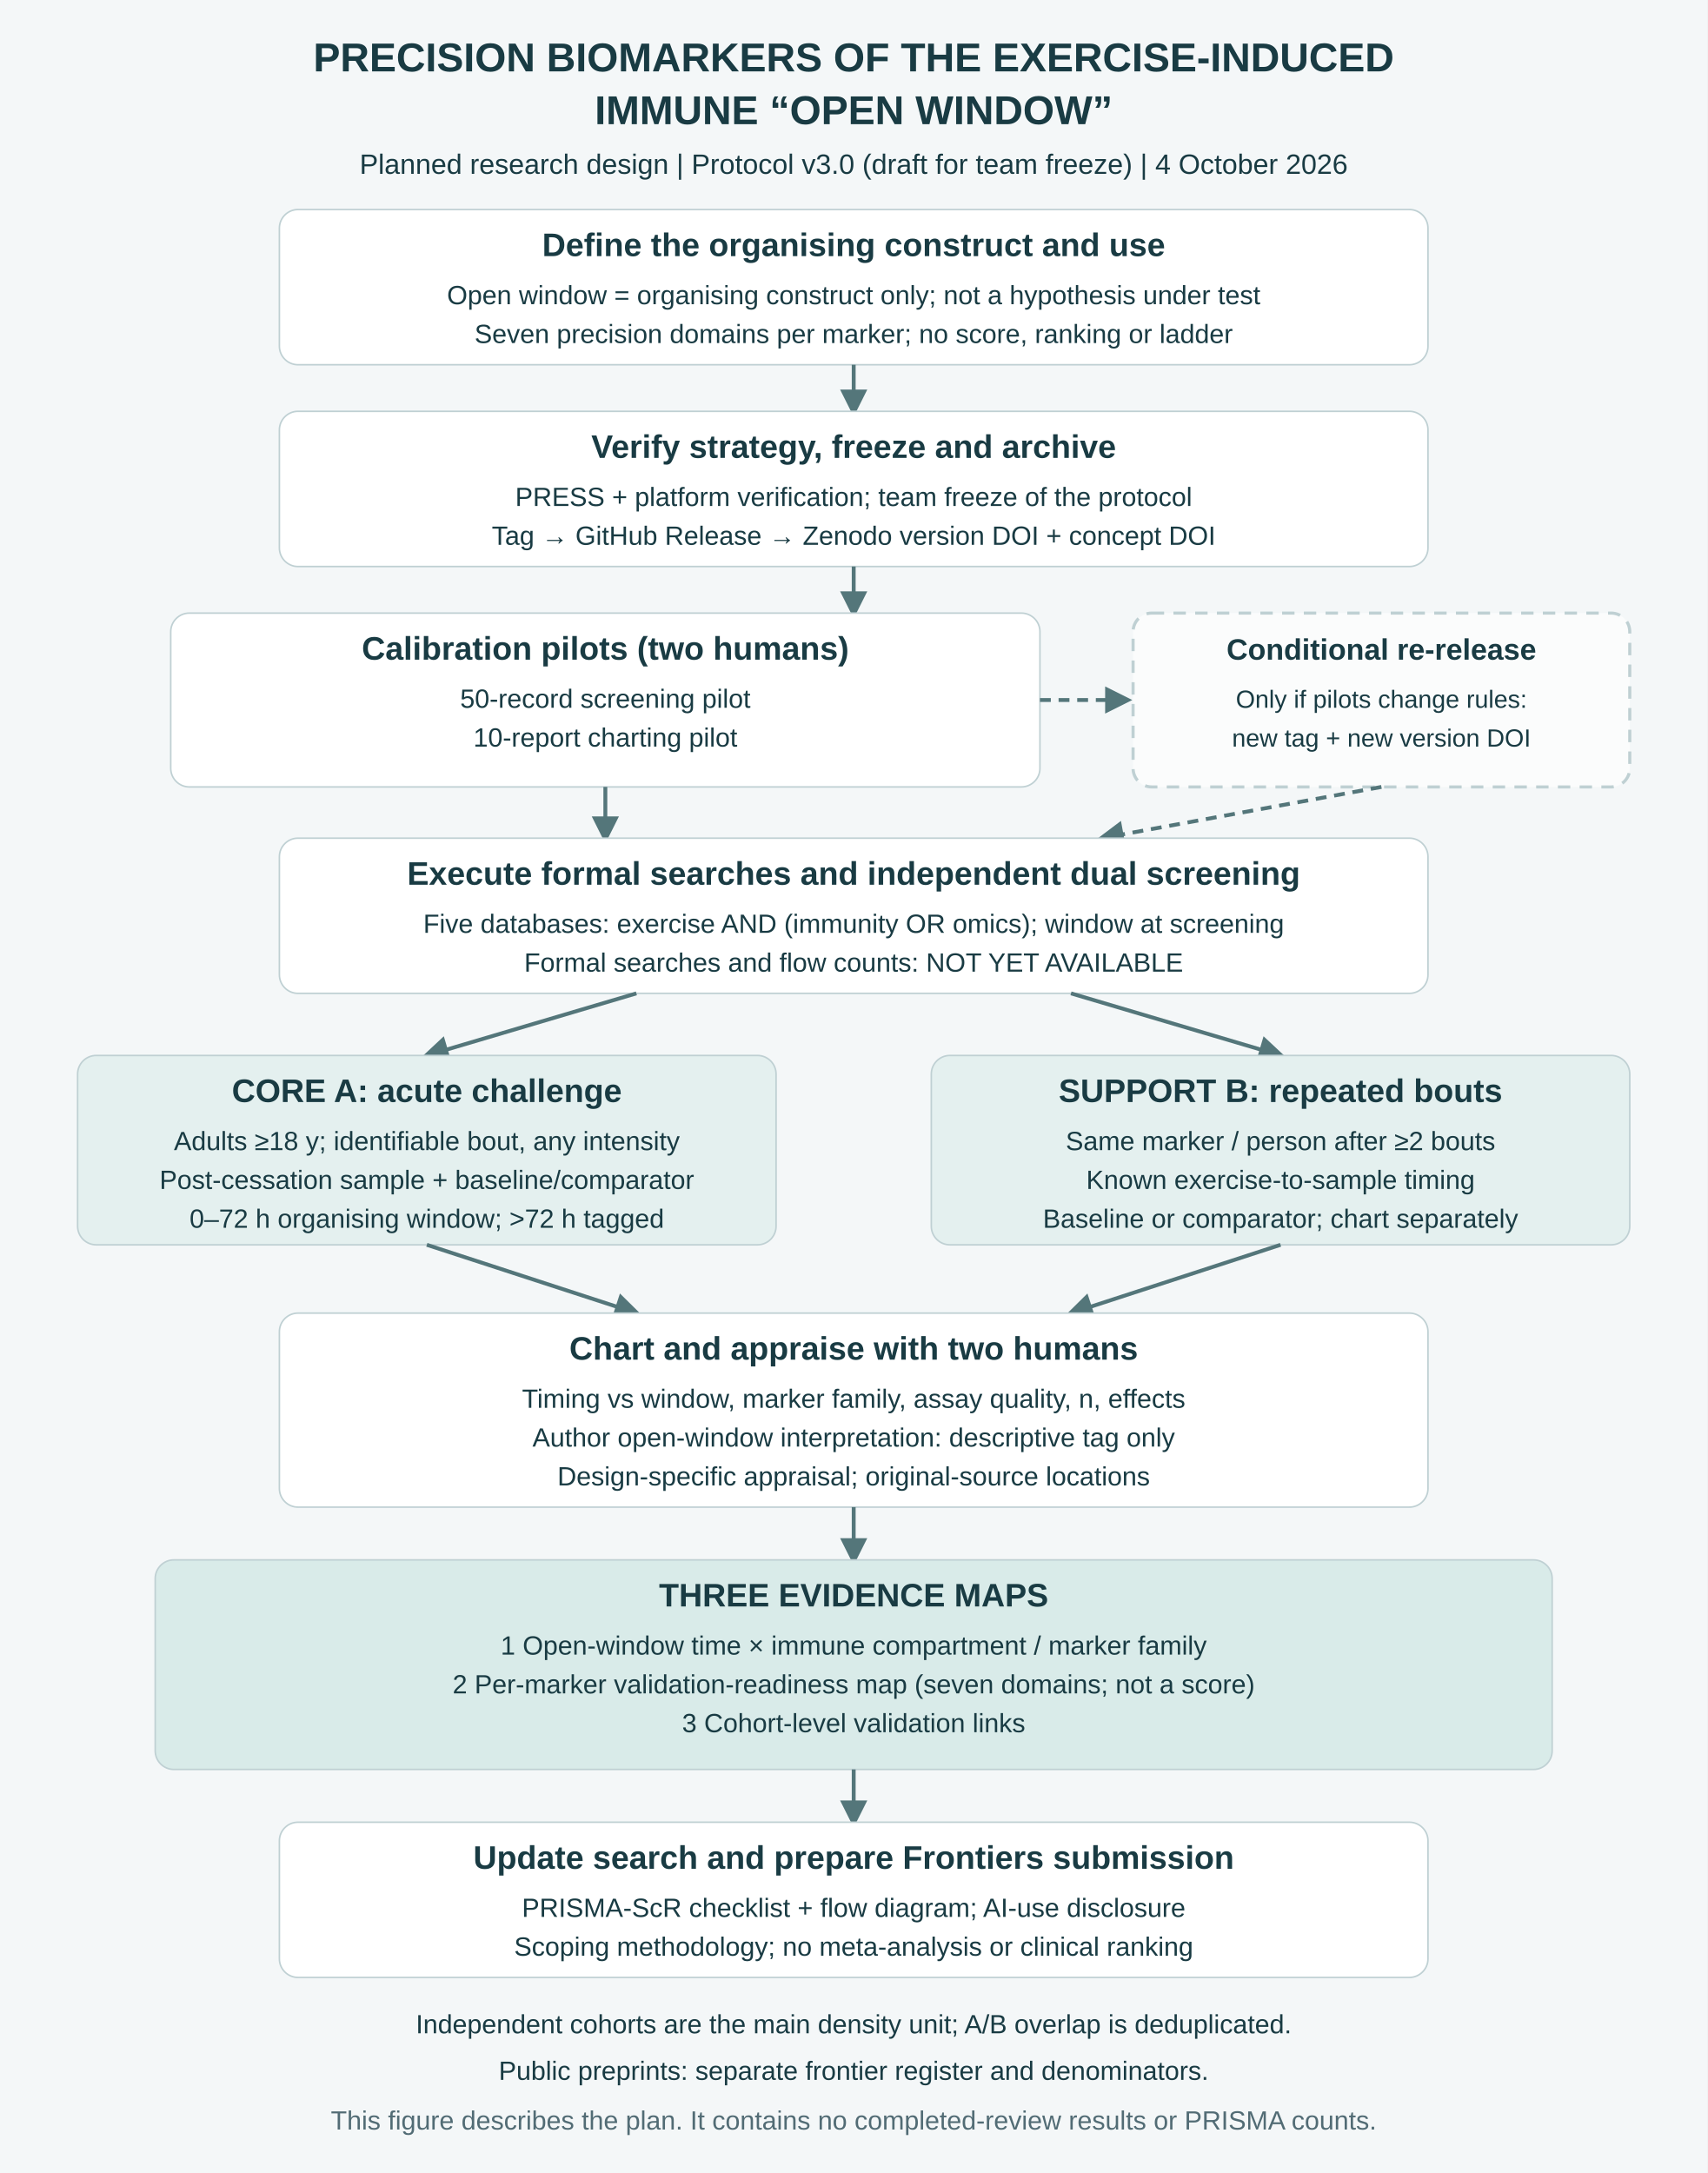
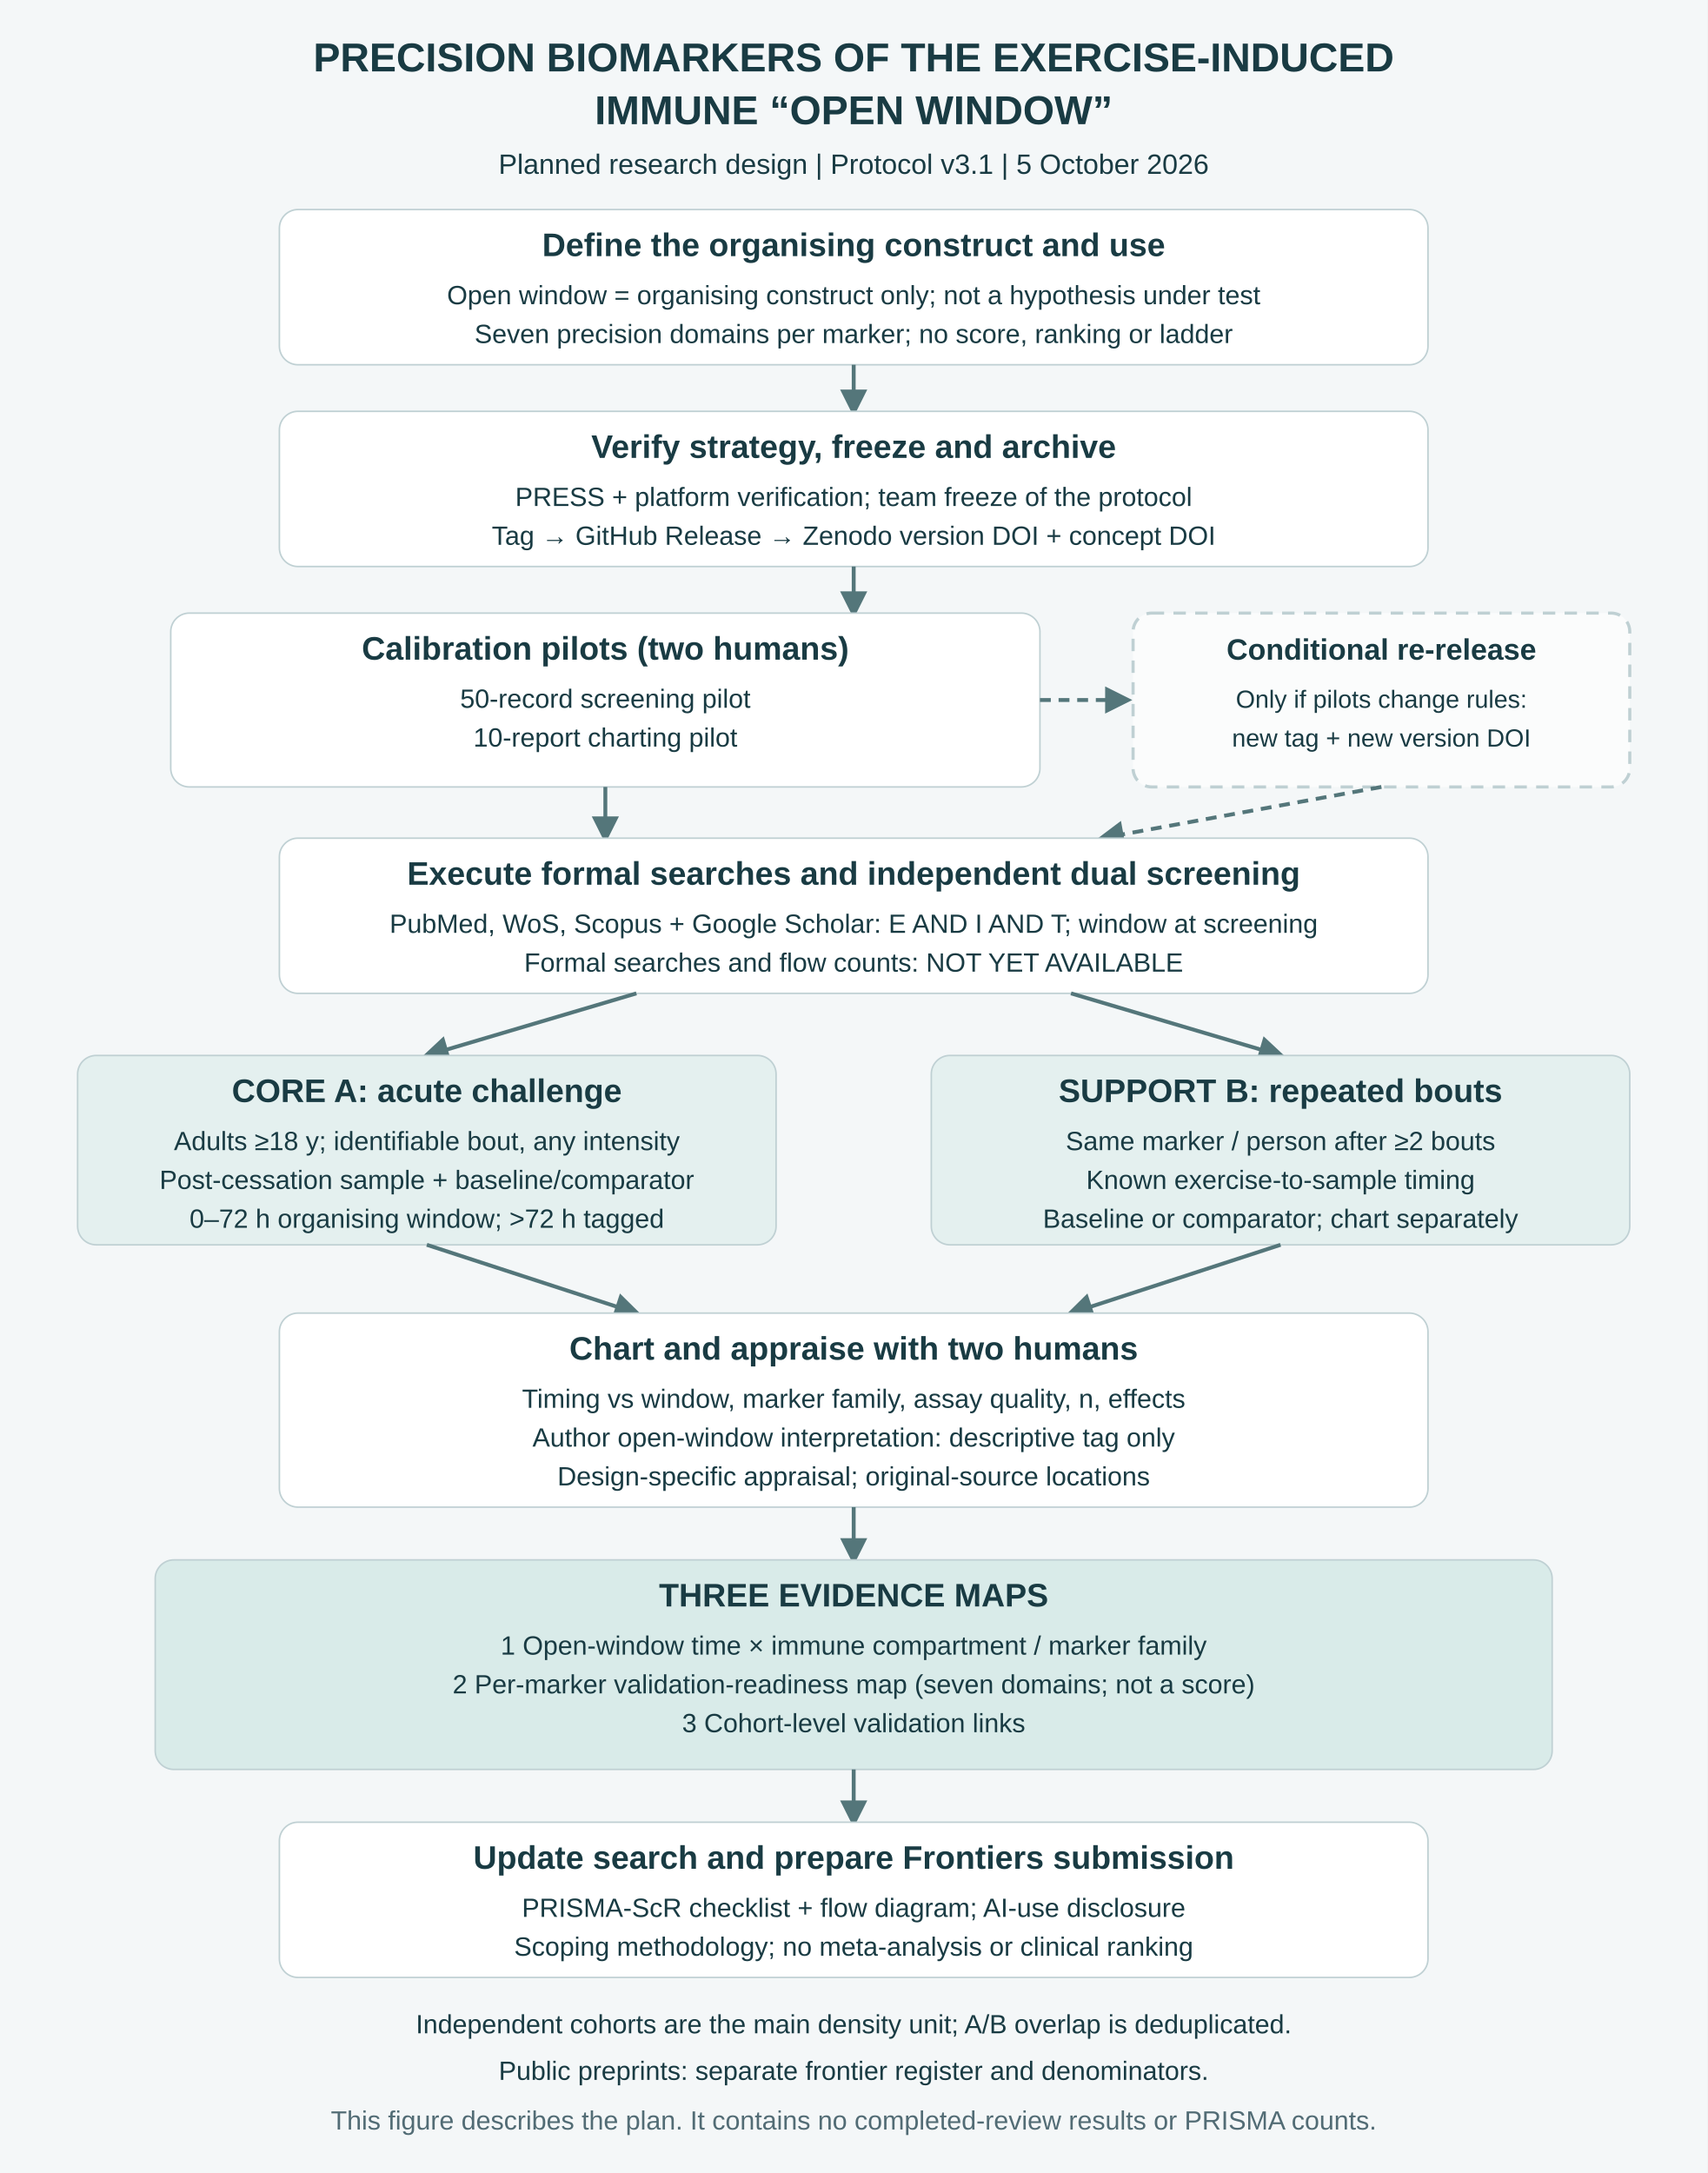
<svg xmlns="http://www.w3.org/2000/svg" width="1100" height="1400" viewBox="0 0 1100 1400">
  <rect width="1100" height="1400" fill="#f4f7f8" />
  <defs>
    <marker id="arrow" viewBox="0 0 10 10" refX="8" refY="5" markerWidth="7" markerHeight="7" orient="auto">
      <path d="M 0 0 L 10 5 L 0 10 z" fill="#54767a" />
    </marker>
  </defs>
  <text x="550" y="46" text-anchor="middle" font-family="Arial, sans-serif" font-size="26" font-weight="bold" fill="#193b43">PRECISION BIOMARKERS OF THE EXERCISE-INDUCED</text>
  <text x="550" y="80" text-anchor="middle" font-family="Arial, sans-serif" font-size="26" font-weight="bold" fill="#193b43">IMMUNE “OPEN WINDOW”</text>
-   <text x="550" y="112" text-anchor="middle" font-family="Arial, sans-serif" font-size="18" font-weight="normal" fill="#193b43">Planned research design | Protocol v3.0 (draft for team freeze) | 4 October 2026</text>
+   <text x="550" y="112" text-anchor="middle" font-family="Arial, sans-serif" font-size="18" font-weight="normal" fill="#193b43">Planned research design | Protocol v3.1 | 5 October 2026</text>
  <rect x="180" y="135" width="740" height="100" rx="12" fill="#ffffff" stroke="#bfd0d3" />
  <text x="550.0" y="165" text-anchor="middle" font-family="Arial, sans-serif" font-size="21" font-weight="bold" fill="#193b43">Define the organising construct and use</text>
  <text x="550.0" y="196" text-anchor="middle" font-family="Arial, sans-serif" font-size="17" font-weight="normal" fill="#193b43">Open window = organising construct only; not a hypothesis under test</text>
  <text x="550.0" y="221" text-anchor="middle" font-family="Arial, sans-serif" font-size="17" font-weight="normal" fill="#193b43">Seven precision domains per marker; no score, ranking or ladder</text>
  <path d="M550 235 L550 265" stroke="#54767a" stroke-width="2.5" marker-end="url(#arrow)" />
  <rect x="180" y="265" width="740" height="100" rx="12" fill="#ffffff" stroke="#bfd0d3" />
  <text x="550.0" y="295" text-anchor="middle" font-family="Arial, sans-serif" font-size="21" font-weight="bold" fill="#193b43">Verify strategy, freeze and archive</text>
  <text x="550.0" y="326" text-anchor="middle" font-family="Arial, sans-serif" font-size="17" font-weight="normal" fill="#193b43">PRESS + platform verification; team freeze of the protocol</text>
  <text x="550.0" y="351" text-anchor="middle" font-family="Arial, sans-serif" font-size="17" font-weight="normal" fill="#193b43">Tag → GitHub Release → Zenodo version DOI + concept DOI</text>
  <path d="M550 365 L550 395" stroke="#54767a" stroke-width="2.5" marker-end="url(#arrow)" />
  <rect x="110" y="395" width="560" height="112" rx="12" fill="#ffffff" stroke="#bfd0d3" />
  <text x="390.0" y="425" text-anchor="middle" font-family="Arial, sans-serif" font-size="21" font-weight="bold" fill="#193b43">Calibration pilots (two humans)</text>
  <text x="390.0" y="456" text-anchor="middle" font-family="Arial, sans-serif" font-size="17" font-weight="normal" fill="#193b43">50-record screening pilot</text>
  <text x="390.0" y="481" text-anchor="middle" font-family="Arial, sans-serif" font-size="17" font-weight="normal" fill="#193b43">10-report charting pilot</text>
  <rect x="730" y="395" width="320" height="112" rx="12" fill="#fbfcfc" stroke="#bfd0d3" stroke-dasharray="8 6" stroke-width="2" />
  <text x="890.0" y="425" text-anchor="middle" font-family="Arial, sans-serif" font-size="19" font-weight="bold" fill="#193b43">Conditional re-release</text>
  <text x="890.0" y="456" text-anchor="middle" font-family="Arial, sans-serif" font-size="16" font-weight="normal" fill="#193b43">Only if pilots change rules:</text>
  <text x="890.0" y="481" text-anchor="middle" font-family="Arial, sans-serif" font-size="16" font-weight="normal" fill="#193b43">new tag + new version DOI</text>
  <path d="M670 451 L726 451" stroke="#54767a" stroke-width="2.5" stroke-dasharray="7 5" marker-end="url(#arrow)" />
  <path d="M390 507 L390 540" stroke="#54767a" stroke-width="2.5" marker-end="url(#arrow)" />
  <path d="M890 507 L710 540" stroke="#54767a" stroke-width="2.5" stroke-dasharray="7 5" marker-end="url(#arrow)" />
  <rect x="180" y="540" width="740" height="100" rx="12" fill="#ffffff" stroke="#bfd0d3" />
  <text x="550.0" y="570" text-anchor="middle" font-family="Arial, sans-serif" font-size="21" font-weight="bold" fill="#193b43">Execute formal searches and independent dual screening</text>
-   <text x="550.0" y="601" text-anchor="middle" font-family="Arial, sans-serif" font-size="17" font-weight="normal" fill="#193b43">Five databases: exercise AND (immunity OR omics); window at screening</text>
+   <text x="550.0" y="601" text-anchor="middle" font-family="Arial, sans-serif" font-size="17" font-weight="normal" fill="#193b43">PubMed, WoS, Scopus + Google Scholar: E AND I AND T; window at screening</text>
  <text x="550.0" y="626" text-anchor="middle" font-family="Arial, sans-serif" font-size="17" font-weight="normal" fill="#193b43">Formal searches and flow counts: NOT YET AVAILABLE</text>
  <path d="M410 640 L275 680" stroke="#54767a" stroke-width="2.5" marker-end="url(#arrow)" />
  <path d="M690 640 L825 680" stroke="#54767a" stroke-width="2.5" marker-end="url(#arrow)" />
  <rect x="50" y="680" width="450" height="122" rx="12" fill="#e4f0ef" stroke="#bfd0d3" />
  <text x="275.0" y="710" text-anchor="middle" font-family="Arial, sans-serif" font-size="21" font-weight="bold" fill="#193b43">CORE A: acute challenge</text>
  <text x="275.0" y="741" text-anchor="middle" font-family="Arial, sans-serif" font-size="17" font-weight="normal" fill="#193b43">Adults ≥18 y; identifiable bout, any intensity</text>
  <text x="275.0" y="766" text-anchor="middle" font-family="Arial, sans-serif" font-size="17" font-weight="normal" fill="#193b43">Post-cessation sample + baseline/comparator</text>
  <text x="275.0" y="791" text-anchor="middle" font-family="Arial, sans-serif" font-size="17" font-weight="normal" fill="#193b43">0–72 h organising window; &gt;72 h tagged</text>
  <rect x="600" y="680" width="450" height="122" rx="12" fill="#e4f0ef" stroke="#bfd0d3" />
  <text x="825.0" y="710" text-anchor="middle" font-family="Arial, sans-serif" font-size="21" font-weight="bold" fill="#193b43">SUPPORT B: repeated bouts</text>
  <text x="825.0" y="741" text-anchor="middle" font-family="Arial, sans-serif" font-size="17" font-weight="normal" fill="#193b43">Same marker / person after ≥2 bouts</text>
  <text x="825.0" y="766" text-anchor="middle" font-family="Arial, sans-serif" font-size="17" font-weight="normal" fill="#193b43">Known exercise-to-sample timing</text>
  <text x="825.0" y="791" text-anchor="middle" font-family="Arial, sans-serif" font-size="17" font-weight="normal" fill="#193b43">Baseline or comparator; chart separately</text>
  <path d="M275 802 L410 846" stroke="#54767a" stroke-width="2.5" marker-end="url(#arrow)" />
  <path d="M825 802 L690 846" stroke="#54767a" stroke-width="2.5" marker-end="url(#arrow)" />
  <rect x="180" y="846" width="740" height="125" rx="12" fill="#ffffff" stroke="#bfd0d3" />
  <text x="550.0" y="876" text-anchor="middle" font-family="Arial, sans-serif" font-size="21" font-weight="bold" fill="#193b43">Chart and appraise with two humans</text>
  <text x="550.0" y="907" text-anchor="middle" font-family="Arial, sans-serif" font-size="17" font-weight="normal" fill="#193b43">Timing vs window, marker family, assay quality, n, effects</text>
  <text x="550.0" y="932" text-anchor="middle" font-family="Arial, sans-serif" font-size="17" font-weight="normal" fill="#193b43">Author open-window interpretation: descriptive tag only</text>
  <text x="550.0" y="957" text-anchor="middle" font-family="Arial, sans-serif" font-size="17" font-weight="normal" fill="#193b43">Design-specific appraisal; original-source locations</text>
  <path d="M550 971 L550 1005" stroke="#54767a" stroke-width="2.5" marker-end="url(#arrow)" />
  <rect x="100" y="1005" width="900" height="135" rx="12" fill="#d9ebe9" stroke="#bfd0d3" />
  <text x="550.0" y="1035" text-anchor="middle" font-family="Arial, sans-serif" font-size="21" font-weight="bold" fill="#193b43">THREE EVIDENCE MAPS</text>
  <text x="550.0" y="1066" text-anchor="middle" font-family="Arial, sans-serif" font-size="17" font-weight="normal" fill="#193b43">1  Open-window time × immune compartment / marker family</text>
  <text x="550.0" y="1091" text-anchor="middle" font-family="Arial, sans-serif" font-size="17" font-weight="normal" fill="#193b43">2  Per-marker validation-readiness map (seven domains; not a score)</text>
  <text x="550.0" y="1116" text-anchor="middle" font-family="Arial, sans-serif" font-size="17" font-weight="normal" fill="#193b43">3  Cohort-level validation links</text>
  <path d="M550 1140 L550 1174" stroke="#54767a" stroke-width="2.5" marker-end="url(#arrow)" />
  <rect x="180" y="1174" width="740" height="100" rx="12" fill="#ffffff" stroke="#bfd0d3" />
  <text x="550.0" y="1204" text-anchor="middle" font-family="Arial, sans-serif" font-size="21" font-weight="bold" fill="#193b43">Update search and prepare Frontiers submission</text>
  <text x="550.0" y="1235" text-anchor="middle" font-family="Arial, sans-serif" font-size="17" font-weight="normal" fill="#193b43">PRISMA-ScR checklist + flow diagram; AI-use disclosure</text>
  <text x="550.0" y="1260" text-anchor="middle" font-family="Arial, sans-serif" font-size="17" font-weight="normal" fill="#193b43">Scoping methodology; no meta-analysis or clinical ranking</text>
  <text x="550" y="1310" text-anchor="middle" font-family="Arial, sans-serif" font-size="17" font-weight="normal" fill="#193b43">Independent cohorts are the main density unit; A/B overlap is deduplicated.</text>
  <text x="550" y="1340" text-anchor="middle" font-family="Arial, sans-serif" font-size="17" font-weight="normal" fill="#193b43">Public preprints: separate frontier register and denominators.</text>
  <text x="550" y="1372" text-anchor="middle" font-family="Arial, sans-serif" font-size="17" font-weight="normal" fill="#526c75">This figure describes the plan. It contains no completed-review results or PRISMA counts.</text>
</svg>
